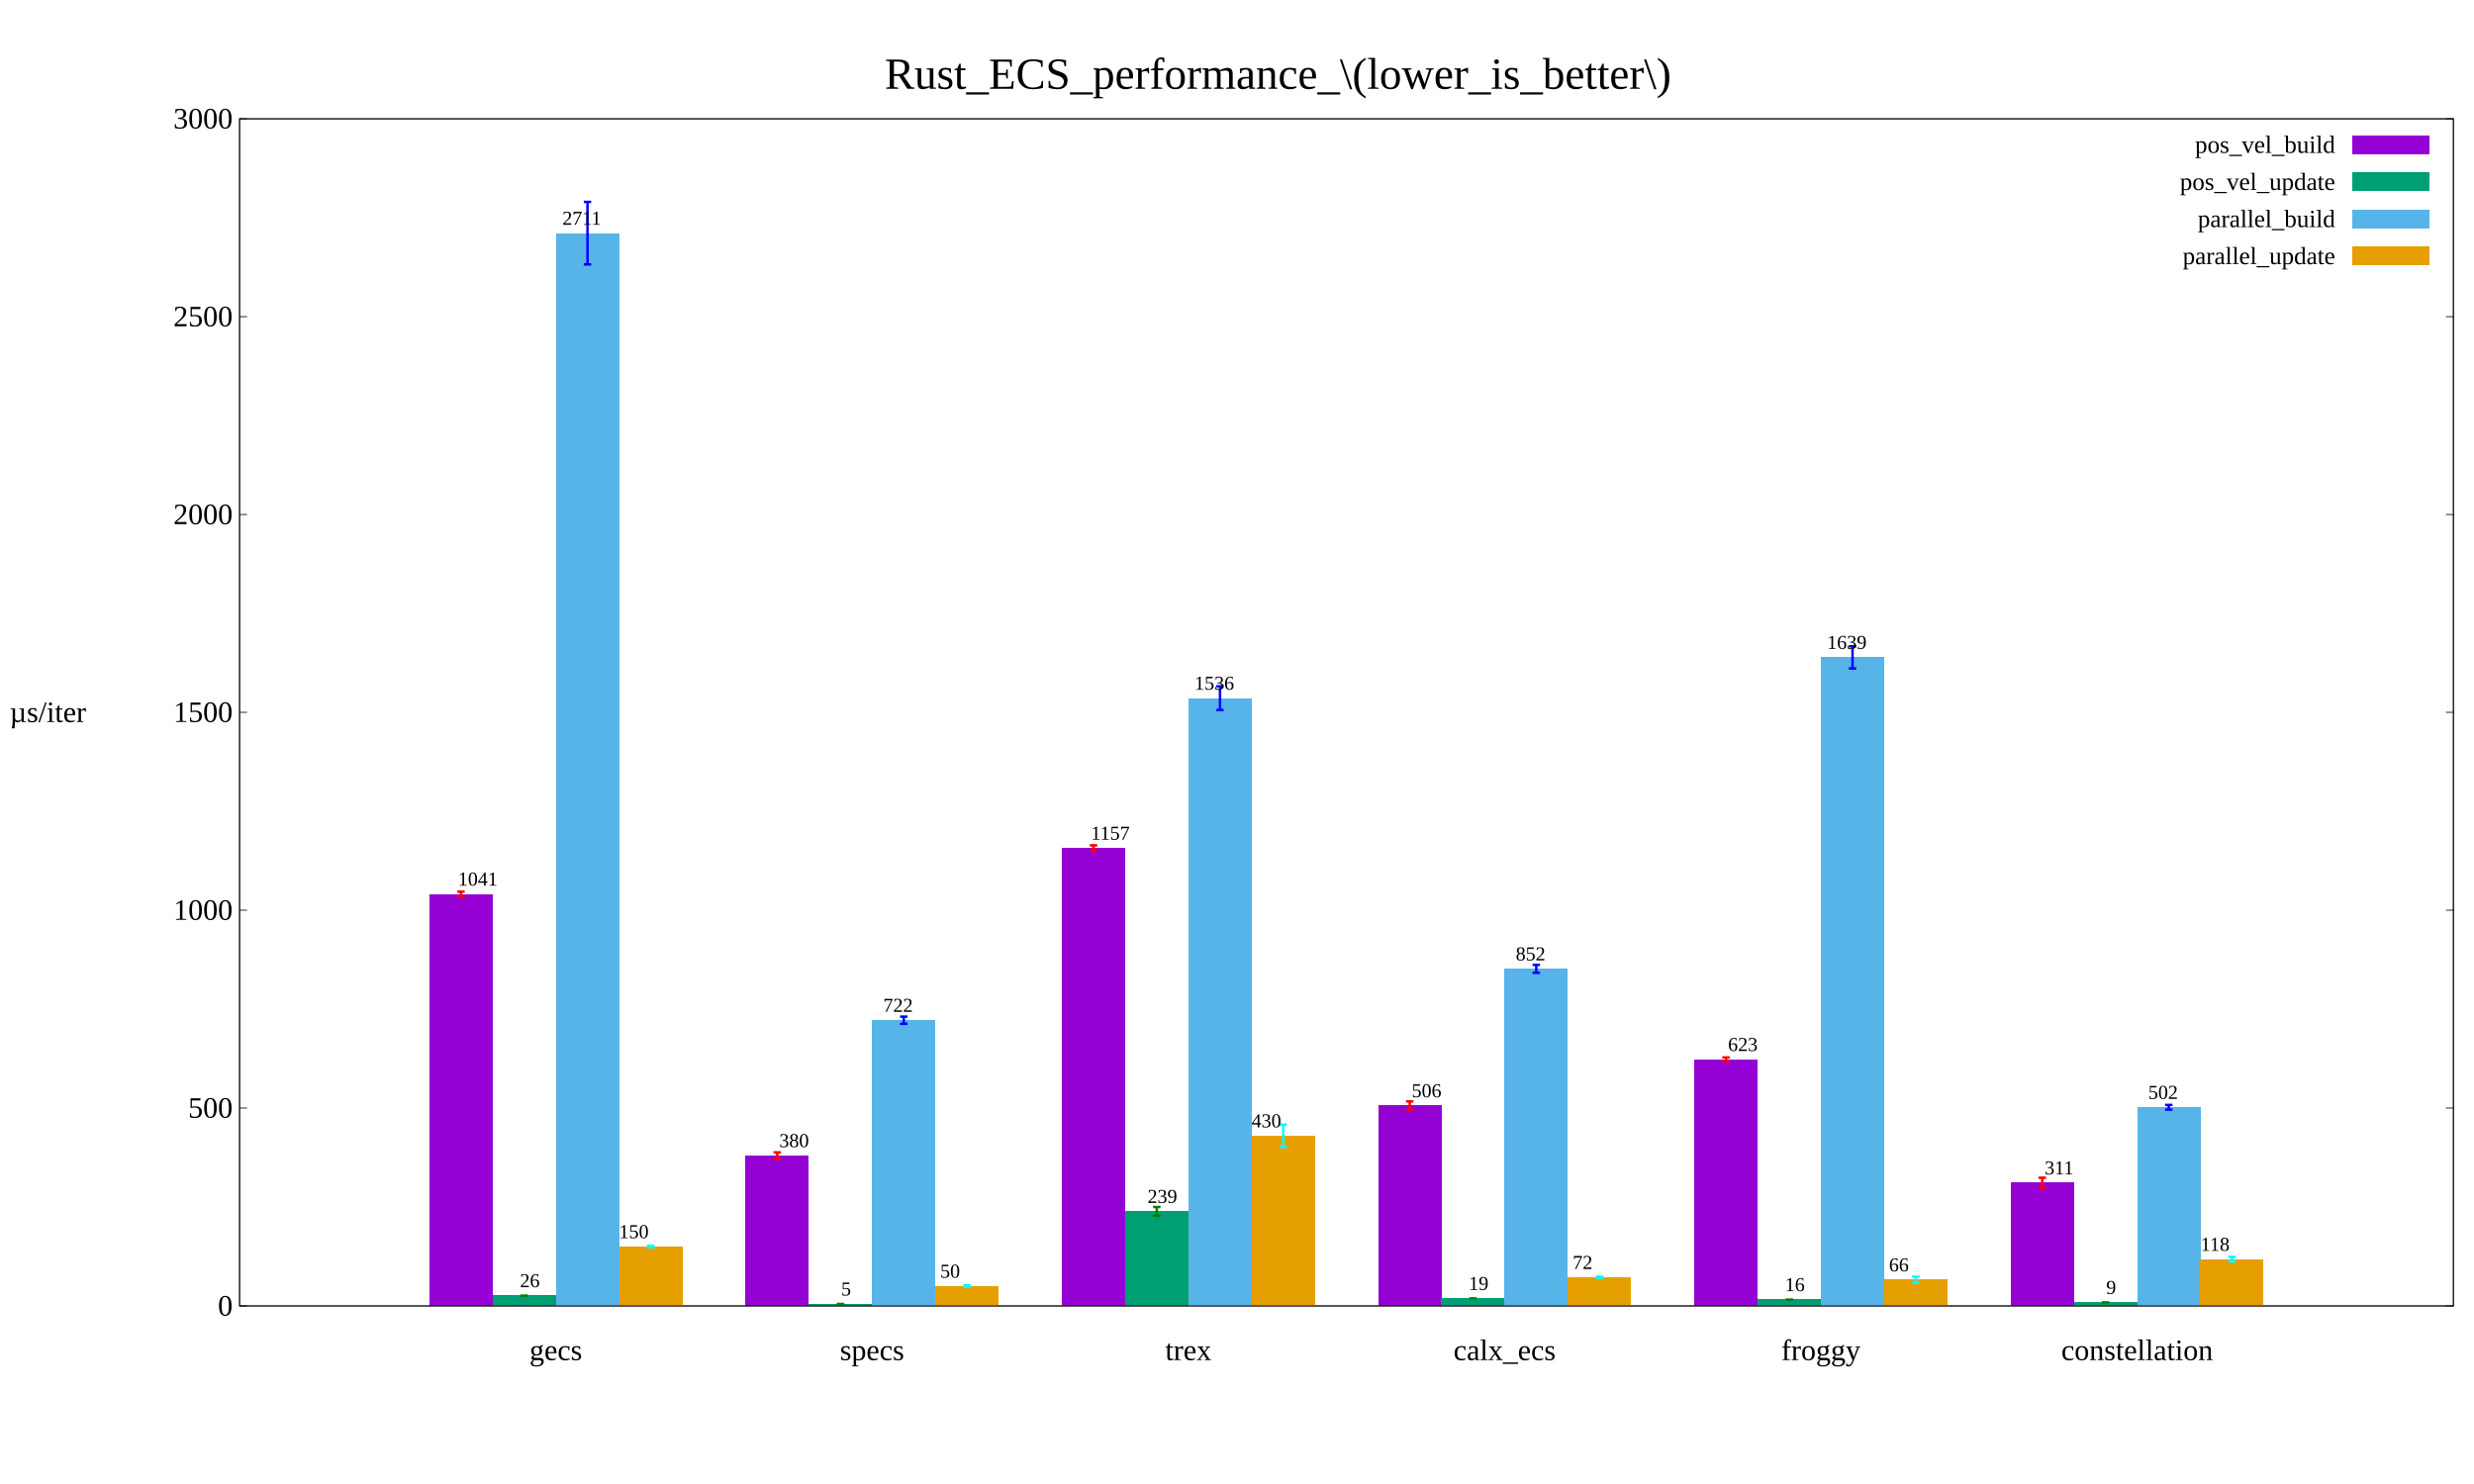
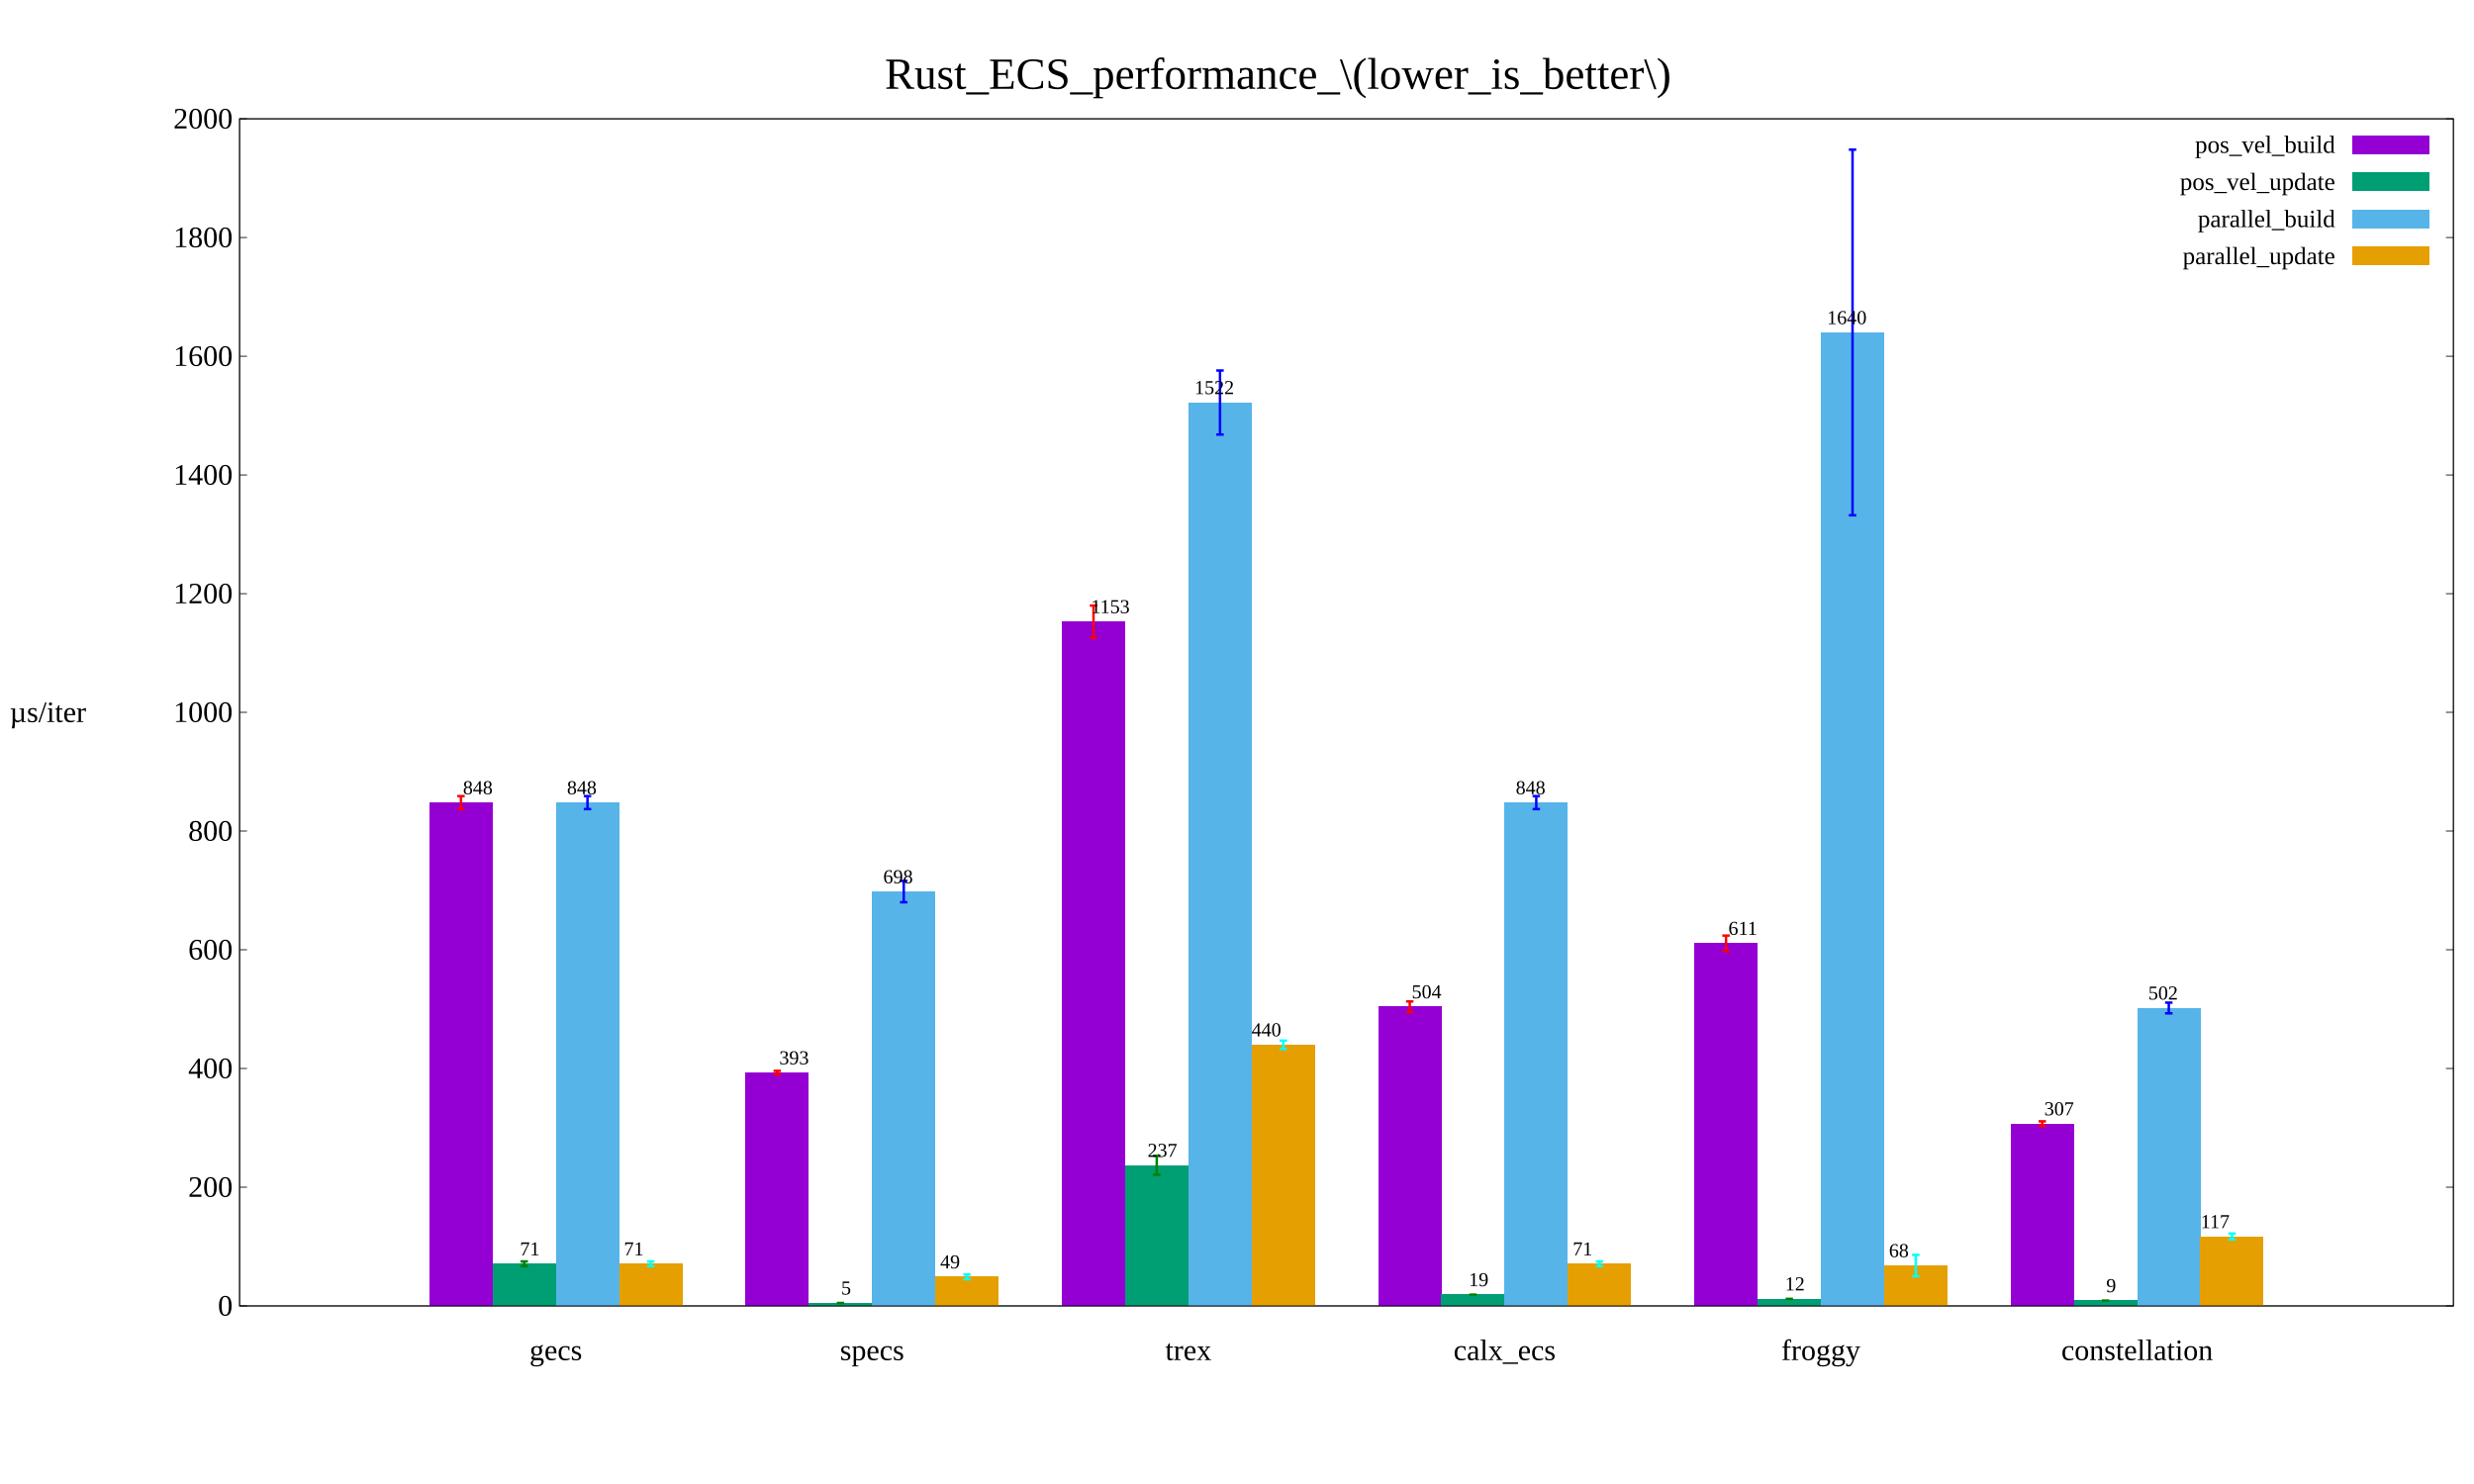
<svg xmlns="http://www.w3.org/2000/svg" xmlns:xlink="http://www.w3.org/1999/xlink" width="3000" height="1800" viewBox="0 0 3000 1800">
  <g id="gnuplot_canvas">
    <rect x="0" y="0" width="3000" height="1800" fill="none" />
    <defs>
      <circle id="gpDot" r="0.5" stroke-width="0.5" />
      <path id="gpPt0" stroke-width="0.222" stroke="currentColor" d="M-1,0 h2 M0,-1 v2" />
      <path id="gpPt1" stroke-width="0.222" stroke="currentColor" d="M-1,-1 L1,1 M1,-1 L-1,1" />
      <path id="gpPt2" stroke-width="0.222" stroke="currentColor" d="M-1,0 L1,0 M0,-1 L0,1 M-1,-1 L1,1 M-1,1 L1,-1" />
      <rect id="gpPt3" stroke-width="0.222" stroke="currentColor" x="-1" y="-1" width="2" height="2" />
      <rect id="gpPt4" stroke-width="0.222" stroke="currentColor" fill="currentColor" x="-1" y="-1" width="2" height="2" />
      <circle id="gpPt5" stroke-width="0.222" stroke="currentColor" cx="0" cy="0" r="1" />
      <use xlink:href="#gpPt5" id="gpPt6" fill="currentColor" stroke="none" />
      <path id="gpPt7" stroke-width="0.222" stroke="currentColor" d="M0,-1.33 L-1.33,0.67 L1.33,0.67 z" />
      <use xlink:href="#gpPt7" id="gpPt8" fill="currentColor" stroke="none" />
      <use xlink:href="#gpPt7" id="gpPt9" stroke="currentColor" transform="rotate(180)" />
      <use xlink:href="#gpPt9" id="gpPt10" fill="currentColor" stroke="none" />
      <use xlink:href="#gpPt3" id="gpPt11" stroke="currentColor" transform="rotate(45)" />
      <use xlink:href="#gpPt11" id="gpPt12" fill="currentColor" stroke="none" />
      <path id="gpPt13" stroke-width="0.222" stroke="currentColor" d="M0,1.330 L1.265,0.411 L0.782,-1.067 L-0.782,-1.076 L-1.265,0.411 z" />
      <use xlink:href="#gpPt13" id="gpPt14" fill="currentColor" stroke="none" />
      <filter id="textbox" filterUnits="objectBoundingBox" x="0" y="0" height="1" width="1">
        <feFlood flood-color="white" flood-opacity="1" result="bgnd" />
        <feComposite in="SourceGraphic" in2="bgnd" operator="atop" />
      </filter>
      <filter id="greybox" filterUnits="objectBoundingBox" x="0" y="0" height="1" width="1">
        <feFlood flood-color="lightgrey" flood-opacity="1" result="grey" />
        <feComposite in="SourceGraphic" in2="grey" operator="atop" />
      </filter>
    </defs>
    <g fill="none" color="white" stroke="currentColor" stroke-width="1.00" stroke-linecap="butt" stroke-linejoin="miter">
</g>
    <g fill="none" color="black" stroke="currentColor" stroke-width="1.00" stroke-linecap="butt" stroke-linejoin="miter">
      <path stroke="black" d="M290.5,1584.0 L299.5,1584.0 M2975.0,1584.0 L2966.0,1584.0  " />
      <g transform="translate(282.2,1595.7)" stroke="none" fill="black" font-family="./graph/fonts/OpenSans-Light.ttf" font-size="36.00" text-anchor="end">
        <text> 0</text>
      </g>
    </g>
    <g fill="none" color="black" stroke="currentColor" stroke-width="1.00" stroke-linecap="butt" stroke-linejoin="miter">
-       <path stroke="black" d="M290.5,1344.0 L299.5,1344.0 M2975.0,1344.0 L2966.0,1344.0  " />
-       <g transform="translate(282.2,1355.7)" stroke="none" fill="black" font-family="./graph/fonts/OpenSans-Light.ttf" font-size="36.00" text-anchor="end">
-         <text> 500</text>
-       </g>
-     </g>
-     <g fill="none" color="black" stroke="currentColor" stroke-width="1.00" stroke-linecap="butt" stroke-linejoin="miter">
-       <path stroke="black" d="M290.5,1104.0 L299.5,1104.0 M2975.0,1104.0 L2966.0,1104.0  " />
-       <g transform="translate(282.2,1115.7)" stroke="none" fill="black" font-family="./graph/fonts/OpenSans-Light.ttf" font-size="36.00" text-anchor="end">
-         <text> 1000</text>
+       <path stroke="black" d="M290.5,1440.0 L299.5,1440.0 M2975.0,1440.0 L2966.0,1440.0  " />
+       <g transform="translate(282.2,1451.7)" stroke="none" fill="black" font-family="./graph/fonts/OpenSans-Light.ttf" font-size="36.00" text-anchor="end">
+         <text> 200</text>
+       </g>
+     </g>
+     <g fill="none" color="black" stroke="currentColor" stroke-width="1.00" stroke-linecap="butt" stroke-linejoin="miter">
+       <path stroke="black" d="M290.5,1296.0 L299.5,1296.0 M2975.0,1296.0 L2966.0,1296.0  " />
+       <g transform="translate(282.2,1307.7)" stroke="none" fill="black" font-family="./graph/fonts/OpenSans-Light.ttf" font-size="36.00" text-anchor="end">
+         <text> 400</text>
+       </g>
+     </g>
+     <g fill="none" color="black" stroke="currentColor" stroke-width="1.00" stroke-linecap="butt" stroke-linejoin="miter">
+       <path stroke="black" d="M290.5,1152.0 L299.5,1152.0 M2975.0,1152.0 L2966.0,1152.0  " />
+       <g transform="translate(282.2,1163.7)" stroke="none" fill="black" font-family="./graph/fonts/OpenSans-Light.ttf" font-size="36.00" text-anchor="end">
+         <text> 600</text>
+       </g>
+     </g>
+     <g fill="none" color="black" stroke="currentColor" stroke-width="1.00" stroke-linecap="butt" stroke-linejoin="miter">
+       <path stroke="black" d="M290.5,1008.0 L299.5,1008.0 M2975.0,1008.0 L2966.0,1008.0  " />
+       <g transform="translate(282.2,1019.7)" stroke="none" fill="black" font-family="./graph/fonts/OpenSans-Light.ttf" font-size="36.00" text-anchor="end">
+         <text> 800</text>
      </g>
    </g>
    <g fill="none" color="black" stroke="currentColor" stroke-width="1.00" stroke-linecap="butt" stroke-linejoin="miter">
      <path stroke="black" d="M290.5,864.0 L299.5,864.0 M2975.0,864.0 L2966.0,864.0  " />
      <g transform="translate(282.2,875.7)" stroke="none" fill="black" font-family="./graph/fonts/OpenSans-Light.ttf" font-size="36.00" text-anchor="end">
-         <text> 1500</text>
-       </g>
-     </g>
-     <g fill="none" color="black" stroke="currentColor" stroke-width="1.00" stroke-linecap="butt" stroke-linejoin="miter">
-       <path stroke="black" d="M290.5,624.1 L299.5,624.1 M2975.0,624.1 L2966.0,624.1  " />
-       <g transform="translate(282.2,635.8)" stroke="none" fill="black" font-family="./graph/fonts/OpenSans-Light.ttf" font-size="36.00" text-anchor="end">
-         <text> 2000</text>
-       </g>
-     </g>
-     <g fill="none" color="black" stroke="currentColor" stroke-width="1.00" stroke-linecap="butt" stroke-linejoin="miter">
-       <path stroke="black" d="M290.5,384.1 L299.5,384.1 M2975.0,384.1 L2966.0,384.1  " />
-       <g transform="translate(282.2,395.8)" stroke="none" fill="black" font-family="./graph/fonts/OpenSans-Light.ttf" font-size="36.00" text-anchor="end">
-         <text> 2500</text>
+         <text> 1000</text>
+       </g>
+     </g>
+     <g fill="none" color="black" stroke="currentColor" stroke-width="1.00" stroke-linecap="butt" stroke-linejoin="miter">
+       <path stroke="black" d="M290.5,720.1 L299.5,720.1 M2975.0,720.1 L2966.0,720.1  " />
+       <g transform="translate(282.2,731.8)" stroke="none" fill="black" font-family="./graph/fonts/OpenSans-Light.ttf" font-size="36.00" text-anchor="end">
+         <text> 1200</text>
+       </g>
+     </g>
+     <g fill="none" color="black" stroke="currentColor" stroke-width="1.00" stroke-linecap="butt" stroke-linejoin="miter">
+       <path stroke="black" d="M290.5,576.1 L299.5,576.1 M2975.0,576.1 L2966.0,576.1  " />
+       <g transform="translate(282.2,587.8)" stroke="none" fill="black" font-family="./graph/fonts/OpenSans-Light.ttf" font-size="36.00" text-anchor="end">
+         <text> 1400</text>
+       </g>
+     </g>
+     <g fill="none" color="black" stroke="currentColor" stroke-width="1.00" stroke-linecap="butt" stroke-linejoin="miter">
+       <path stroke="black" d="M290.5,432.1 L299.5,432.1 M2975.0,432.1 L2966.0,432.1  " />
+       <g transform="translate(282.2,443.8)" stroke="none" fill="black" font-family="./graph/fonts/OpenSans-Light.ttf" font-size="36.00" text-anchor="end">
+         <text> 1600</text>
+       </g>
+     </g>
+     <g fill="none" color="black" stroke="currentColor" stroke-width="1.00" stroke-linecap="butt" stroke-linejoin="miter">
+       <path stroke="black" d="M290.5,288.1 L299.5,288.1 M2975.0,288.1 L2966.0,288.1  " />
+       <g transform="translate(282.2,299.8)" stroke="none" fill="black" font-family="./graph/fonts/OpenSans-Light.ttf" font-size="36.00" text-anchor="end">
+         <text> 1800</text>
      </g>
    </g>
    <g fill="none" color="black" stroke="currentColor" stroke-width="1.00" stroke-linecap="butt" stroke-linejoin="miter">
      <path stroke="black" d="M290.5,144.1 L299.5,144.1 M2975.0,144.1 L2966.0,144.1  " />
      <g transform="translate(282.2,155.8)" stroke="none" fill="black" font-family="./graph/fonts/OpenSans-Light.ttf" font-size="36.00" text-anchor="end">
-         <text> 3000</text>
+         <text> 2000</text>
      </g>
    </g>
    <g fill="none" color="black" stroke="currentColor" stroke-width="1.00" stroke-linecap="butt" stroke-linejoin="miter">
      <path stroke="black" d="M674.0,1584.0 M674.0,144.1  " />
      <g transform="translate(674.0,1649.7)" stroke="none" fill="black" font-family="./graph/fonts/OpenSans-Light.ttf" font-size="36.00" text-anchor="middle">
        <text>gecs</text>
      </g>
    </g>
    <g fill="none" color="black" stroke="currentColor" stroke-width="1.00" stroke-linecap="butt" stroke-linejoin="miter">
      <path stroke="black" d="M1057.5,1584.0 M1057.5,144.1  " />
      <g transform="translate(1057.5,1649.7)" stroke="none" fill="black" font-family="./graph/fonts/OpenSans-Light.ttf" font-size="36.00" text-anchor="middle">
        <text>specs</text>
      </g>
    </g>
    <g fill="none" color="black" stroke="currentColor" stroke-width="1.00" stroke-linecap="butt" stroke-linejoin="miter">
      <path stroke="black" d="M1441.0,1584.0 M1441.0,144.1  " />
      <g transform="translate(1441.0,1649.7)" stroke="none" fill="black" font-family="./graph/fonts/OpenSans-Light.ttf" font-size="36.00" text-anchor="middle">
        <text>trex</text>
      </g>
    </g>
    <g fill="none" color="black" stroke="currentColor" stroke-width="1.00" stroke-linecap="butt" stroke-linejoin="miter">
      <path stroke="black" d="M1824.5,1584.0 M1824.5,144.1  " />
      <g transform="translate(1824.5,1649.7)" stroke="none" fill="black" font-family="./graph/fonts/OpenSans-Light.ttf" font-size="36.00" text-anchor="middle">
        <text>calx_ecs</text>
      </g>
    </g>
    <g fill="none" color="black" stroke="currentColor" stroke-width="1.00" stroke-linecap="butt" stroke-linejoin="miter">
      <path stroke="black" d="M2208.0,1584.0 M2208.0,144.1  " />
      <g transform="translate(2208.0,1649.7)" stroke="none" fill="black" font-family="./graph/fonts/OpenSans-Light.ttf" font-size="36.00" text-anchor="middle">
        <text>froggy</text>
      </g>
    </g>
    <g fill="none" color="black" stroke="currentColor" stroke-width="1.00" stroke-linecap="butt" stroke-linejoin="miter">
      <path stroke="black" d="M2591.5,1584.0 M2591.5,144.1  " />
      <g transform="translate(2591.5,1649.7)" stroke="none" fill="black" font-family="./graph/fonts/OpenSans-Light.ttf" font-size="36.00" text-anchor="middle">
        <text>constellation</text>
      </g>
    </g>
    <g fill="none" color="black" stroke="currentColor" stroke-width="1.00" stroke-linecap="butt" stroke-linejoin="miter">
</g>
    <g fill="none" color="black" stroke="currentColor" stroke-width="1.00" stroke-linecap="butt" stroke-linejoin="miter">
      <path stroke="black" d="M290.5,144.1 L290.5,1584.0 L2975.0,1584.0 L2975.0,144.1 L290.5,144.1 Z  " />
    </g>
    <g fill="none" color="black" stroke="currentColor" stroke-width="1.00" stroke-linecap="butt" stroke-linejoin="miter">
      <g transform="translate(58.1,875.8)" stroke="none" fill="black" font-family="./graph/fonts/OpenSans-Light.ttf" font-size="36.00" text-anchor="middle">
        <text>µs/iter</text>
      </g>
    </g>
    <g fill="none" color="black" stroke="currentColor" stroke-width="1.00" stroke-linecap="butt" stroke-linejoin="miter">
      <g transform="translate(1549.7,107.7)" stroke="none" fill="black" font-family="./graph/fonts/OpenSans-Light.ttf" font-size="54.00" text-anchor="middle">
        <text>Rust_ECS_performance_\(lower_is_better\)</text>
      </g>
    </g>
    <g id="gnuplot_plot_1">
      <g fill="none" color="black" stroke="currentColor" stroke-width="1.00" stroke-linecap="butt" stroke-linejoin="miter">
        <g transform="translate(2831.7,185.4)" stroke="none" fill="black" font-family="./graph/fonts/OpenSans-Light.ttf" font-size="30.00" text-anchor="end">
          <text>pos_vel_build</text>
        </g>
      </g>
      <g fill="none" color="black" stroke="currentColor" stroke-width="1.00" stroke-linecap="butt" stroke-linejoin="miter">
        <g stroke="none" shape-rendering="crispEdges">
          <polygon fill="rgb(148,   0, 211)" points="2852.7,186.8 2945.7,186.8 2945.7,164.3 2852.7,164.3 " />
-           <polygon fill="rgb(148,   0, 211)" points="520.6,1584.0 597.4,1584.0 597.4,1084.3 520.6,1084.3 " />
-           <polygon fill="rgb(148,   0, 211)" points="904.1,1584.0 980.9,1584.0 980.9,1401.5 904.1,1401.5 " />
-           <polygon fill="rgb(148,   0, 211)" points="1287.6,1584.0 1364.4,1584.0 1364.4,1028.6 1287.6,1028.6 " />
-           <polygon fill="rgb(148,   0, 211)" points="1671.1,1584.0 1747.9,1584.0 1747.9,1341.0 1671.1,1341.0 " />
-           <polygon fill="rgb(148,   0, 211)" points="2054.6,1584.0 2131.4,1584.0 2131.4,1284.9 2054.6,1284.9 " />
-           <polygon fill="rgb(148,   0, 211)" points="2438.1,1584.0 2514.9,1584.0 2514.9,1434.6 2438.1,1434.6 " />
+           <polygon fill="rgb(148,   0, 211)" points="520.6,1584.0 597.4,1584.0 597.4,973.4 520.6,973.4 " />
+           <polygon fill="rgb(148,   0, 211)" points="904.1,1584.0 980.9,1584.0 980.9,1301.0 904.1,1301.0 " />
+           <polygon fill="rgb(148,   0, 211)" points="1287.6,1584.0 1364.4,1584.0 1364.4,753.8 1287.6,753.8 " />
+           <polygon fill="rgb(148,   0, 211)" points="1671.1,1584.0 1747.9,1584.0 1747.9,1221.0 1671.1,1221.0 " />
+           <polygon fill="rgb(148,   0, 211)" points="2054.6,1584.0 2131.4,1584.0 2131.4,1144.0 2054.6,1144.0 " />
+           <polygon fill="rgb(148,   0, 211)" points="2438.1,1584.0 2514.9,1584.0 2514.9,1362.9 2438.1,1362.9 " />
        </g>
      </g>
      <g fill="none" color="black" stroke="rgb(148,   0, 211)" stroke-width="3.00" stroke-linecap="butt" stroke-linejoin="miter">
</g>
      <g fill="none" color="red" stroke="currentColor" stroke-width="3.00" stroke-linecap="butt" stroke-linejoin="miter">
-         <path d="M559.0,1087.2 L559.0,1081.5 M554.5,1087.2 L563.5,1087.2 M554.5,1081.5 L563.5,1081.5 M942.5,1405.5 L942.5,1397.8   M938.0,1405.5 L947.0,1405.5 M938.0,1397.8 L947.0,1397.8 M1326.0,1032.0 L1326.0,1025.3 M1321.5,1032.0 L1330.5,1032.0   M1321.5,1025.3 L1330.5,1025.3 M1709.5,1346.4 L1709.5,1335.9 M1705.0,1346.4 L1714.0,1346.4 M1705.0,1335.9 L1714.0,1335.9   M2093.0,1287.4 L2093.0,1282.6 M2088.5,1287.4 L2097.5,1287.4 M2088.5,1282.6 L2097.5,1282.6 M2476.5,1441.0 L2476.5,1428.5   M2472.0,1441.0 L2481.0,1441.0 M2472.0,1428.5 L2481.0,1428.5  " />
+         <path d="M559.0,981.4 L559.0,965.6 M554.5,981.4 L563.5,981.4 M554.5,965.6 L563.5,965.6 M942.5,1303.2 L942.5,1298.9   M938.0,1303.2 L947.0,1303.2 M938.0,1298.9 L947.0,1298.9 M1326.0,773.3 L1326.0,734.5 M1321.5,773.3 L1330.5,773.3   M1321.5,734.5 L1330.5,734.5 M1709.5,1227.6 L1709.5,1214.7 M1705.0,1227.6 L1714.0,1227.6 M1705.0,1214.7 L1714.0,1214.7   M2093.0,1153.5 L2093.0,1134.8 M2088.5,1153.5 L2097.5,1153.5 M2088.5,1134.8 L2097.5,1134.8 M2476.5,1365.9 L2476.5,1360.1   M2472.0,1365.9 L2481.0,1365.9 M2472.0,1360.1 L2481.0,1360.1  " />
      </g>
      <g fill="none" color="red" stroke="currentColor" stroke-width="1.00" stroke-linecap="butt" stroke-linejoin="miter">
</g>
      <g fill="none" color="black" stroke="currentColor" stroke-width="1.00" stroke-linecap="butt" stroke-linejoin="miter">
</g>
    </g>
    <g id="gnuplot_plot_2">
      <g fill="none" color="black" stroke="currentColor" stroke-width="1.00" stroke-linecap="butt" stroke-linejoin="miter">
        <g transform="translate(2831.7,230.4)" stroke="none" fill="black" font-family="./graph/fonts/OpenSans-Light.ttf" font-size="30.00" text-anchor="end">
          <text>pos_vel_update</text>
        </g>
      </g>
      <g fill="none" color="black" stroke="currentColor" stroke-width="1.00" stroke-linecap="butt" stroke-linejoin="miter">
        <g stroke="none" shape-rendering="crispEdges">
          <polygon fill="rgb(  0, 158, 115)" points="2852.7,231.8 2945.7,231.8 2945.7,209.3 2852.7,209.3 " />
-           <polygon fill="rgb(  0, 158, 115)" points="597.3,1584.0 674.1,1584.0 674.1,1571.4 597.3,1571.4 " />
-           <polygon fill="rgb(  0, 158, 115)" points="980.8,1584.0 1057.6,1584.0 1057.6,1581.5 980.8,1581.5 " />
-           <polygon fill="rgb(  0, 158, 115)" points="1364.3,1584.0 1441.1,1584.0 1441.1,1469.2 1364.3,1469.2 " />
-           <polygon fill="rgb(  0, 158, 115)" points="1747.8,1584.0 1824.6,1584.0 1824.6,1574.8 1747.8,1574.8 " />
-           <polygon fill="rgb(  0, 158, 115)" points="2131.3,1584.0 2208.1,1584.0 2208.1,1576.2 2131.3,1576.2 " />
-           <polygon fill="rgb(  0, 158, 115)" points="2514.8,1584.0 2591.6,1584.0 2591.6,1579.6 2514.8,1579.6 " />
+           <polygon fill="rgb(  0, 158, 115)" points="597.3,1584.0 674.1,1584.0 674.1,1532.8 597.3,1532.8 " />
+           <polygon fill="rgb(  0, 158, 115)" points="980.8,1584.0 1057.6,1584.0 1057.6,1580.3 980.8,1580.3 " />
+           <polygon fill="rgb(  0, 158, 115)" points="1364.3,1584.0 1441.1,1584.0 1441.1,1413.3 1364.3,1413.3 " />
+           <polygon fill="rgb(  0, 158, 115)" points="1747.8,1584.0 1824.6,1584.0 1824.6,1570.2 1747.8,1570.2 " />
+           <polygon fill="rgb(  0, 158, 115)" points="2131.3,1584.0 2208.1,1584.0 2208.1,1575.3 2131.3,1575.3 " />
+           <polygon fill="rgb(  0, 158, 115)" points="2514.8,1584.0 2591.6,1584.0 2591.6,1577.4 2514.8,1577.4 " />
        </g>
      </g>
      <g fill="none" color="black" stroke="rgb(  0, 158, 115)" stroke-width="3.00" stroke-linecap="butt" stroke-linejoin="miter">
</g>
      <g fill="none" color="green" stroke="currentColor" stroke-width="3.00" stroke-linecap="butt" stroke-linejoin="miter">
-         <path d="M635.7,1571.5 M631.2,1571.5 L640.2,1571.5 M631.2,1571.5 L640.2,1571.5 M1019.2,1581.6 M1014.7,1581.6 L1023.7,1581.6   M1014.7,1581.6 L1023.7,1581.6 M1402.7,1474.6 L1402.7,1464.0 M1398.2,1474.6 L1407.2,1474.6 M1398.2,1464.0 L1407.2,1464.0   M1786.2,1574.9 M1781.7,1574.9 L1790.7,1574.9 M1781.7,1574.9 L1790.7,1574.9 M2169.7,1576.3 M2165.2,1576.3 L2174.2,1576.3   M2165.2,1576.3 L2174.2,1576.3 M2553.2,1579.7 M2548.7,1579.7 L2557.7,1579.7 M2548.7,1579.7 L2557.7,1579.7  " />
+         <path d="M635.7,1535.8 L635.7,1530.0 M631.2,1535.8 L640.2,1535.8 M631.2,1530.0 L640.2,1530.0 M1019.2,1580.4 M1014.7,1580.4   L1023.7,1580.4 M1014.7,1580.4 L1023.7,1580.4 M1402.7,1424.9 L1402.7,1401.9 M1398.2,1424.9 L1407.2,1424.9 M1398.2,1401.9   L1407.2,1401.9 M1786.2,1570.3 M1781.7,1570.3 L1790.7,1570.3 M1781.7,1570.3 L1790.7,1570.3 M2169.7,1575.4 M2165.2,1575.4   L2174.2,1575.4 M2165.2,1575.4 L2174.2,1575.4 M2553.2,1577.5 M2548.7,1577.5 L2557.7,1577.5 M2548.7,1577.5 L2557.7,1577.5    " />
      </g>
      <g fill="none" color="green" stroke="currentColor" stroke-width="1.00" stroke-linecap="butt" stroke-linejoin="miter">
</g>
      <g fill="none" color="black" stroke="currentColor" stroke-width="1.00" stroke-linecap="butt" stroke-linejoin="miter">
</g>
    </g>
    <g id="gnuplot_plot_3">
      <g fill="none" color="black" stroke="currentColor" stroke-width="1.00" stroke-linecap="butt" stroke-linejoin="miter">
        <g transform="translate(2831.7,275.4)" stroke="none" fill="black" font-family="./graph/fonts/OpenSans-Light.ttf" font-size="30.00" text-anchor="end">
          <text>parallel_build</text>
        </g>
      </g>
      <g fill="none" color="black" stroke="currentColor" stroke-width="1.00" stroke-linecap="butt" stroke-linejoin="miter">
        <g stroke="none" shape-rendering="crispEdges">
          <polygon fill="rgb( 86, 180, 233)" points="2852.7,276.8 2945.7,276.8 2945.7,254.3 2852.7,254.3 " />
-           <polygon fill="rgb( 86, 180, 233)" points="674.0,1584.0 750.8,1584.0 750.8,282.7 674.0,282.7 " />
-           <polygon fill="rgb( 86, 180, 233)" points="1057.5,1584.0 1134.3,1584.0 1134.3,1237.4 1057.5,1237.4 " />
-           <polygon fill="rgb( 86, 180, 233)" points="1441.0,1584.0 1517.8,1584.0 1517.8,846.7 1441.0,846.7 " />
-           <polygon fill="rgb( 86, 180, 233)" points="1824.5,1584.0 1901.3,1584.0 1901.3,1175.0 1824.5,1175.0 " />
-           <polygon fill="rgb( 86, 180, 233)" points="2208.0,1584.0 2284.8,1584.0 2284.8,797.2 2208.0,797.2 " />
-           <polygon fill="rgb( 86, 180, 233)" points="2591.5,1584.0 2668.3,1584.0 2668.3,1343.0 2591.5,1343.0 " />
+           <polygon fill="rgb( 86, 180, 233)" points="674.0,1584.0 750.8,1584.0 750.8,973.4 674.0,973.4 " />
+           <polygon fill="rgb( 86, 180, 233)" points="1057.5,1584.0 1134.3,1584.0 1134.3,1081.4 1057.5,1081.4 " />
+           <polygon fill="rgb( 86, 180, 233)" points="1441.0,1584.0 1517.8,1584.0 1517.8,488.1 1441.0,488.1 " />
+           <polygon fill="rgb( 86, 180, 233)" points="1824.5,1584.0 1901.3,1584.0 1901.3,973.4 1824.5,973.4 " />
+           <polygon fill="rgb( 86, 180, 233)" points="2208.0,1584.0 2284.8,1584.0 2284.8,403.2 2208.0,403.2 " />
+           <polygon fill="rgb( 86, 180, 233)" points="2591.5,1584.0 2668.3,1584.0 2668.3,1222.5 2591.5,1222.5 " />
        </g>
      </g>
      <g fill="none" color="black" stroke="rgb( 86, 180, 233)" stroke-width="3.00" stroke-linecap="butt" stroke-linejoin="miter">
</g>
      <g fill="none" color="blue" stroke="currentColor" stroke-width="3.00" stroke-linecap="butt" stroke-linejoin="miter">
-         <path d="M712.4,320.7 L712.4,244.9 M707.9,320.7 L716.9,320.7 M707.9,244.9 L716.9,244.9 M1095.9,1241.8 L1095.9,1233.1   M1091.4,1241.8 L1100.4,1241.8 M1091.4,1233.1 L1100.4,1233.1 M1479.4,861.2 L1479.4,832.4 M1474.9,861.2 L1483.9,861.2   M1474.9,832.4 L1483.9,832.4 M1862.9,1179.9 L1862.9,1170.3 M1858.4,1179.9 L1867.4,1179.9 M1858.4,1170.3 L1867.4,1170.3   M2246.4,810.8 L2246.4,783.9 M2241.9,810.8 L2250.9,810.8 M2241.9,783.9 L2250.9,783.9 M2629.9,1345.9 L2629.9,1340.2   M2625.4,1345.9 L2634.4,1345.9 M2625.4,1340.2 L2634.4,1340.2  " />
+         <path d="M712.4,981.4 L712.4,965.6 M707.9,981.4 L716.9,981.4 M707.9,965.6 L716.9,965.6 M1095.9,1094.4 L1095.9,1068.5   M1091.4,1094.4 L1100.4,1094.4 M1091.4,1068.5 L1100.4,1068.5 M1479.4,527.1 L1479.4,449.4 M1474.9,527.1 L1483.9,527.1   M1474.9,449.4 L1483.9,449.4 M1862.9,981.4 L1862.9,965.6 M1858.4,981.4 L1867.4,981.4 M1858.4,965.6 L1867.4,965.6   M2246.4,625.0 L2246.4,181.5 M2241.9,625.0 L2250.9,625.0 M2241.9,181.5 L2250.9,181.5 M2629.9,1229.1 L2629.9,1216.1   M2625.4,1229.1 L2634.4,1229.1 M2625.4,1216.1 L2634.4,1216.1  " />
      </g>
      <g fill="none" color="blue" stroke="currentColor" stroke-width="1.00" stroke-linecap="butt" stroke-linejoin="miter">
</g>
      <g fill="none" color="black" stroke="currentColor" stroke-width="1.00" stroke-linecap="butt" stroke-linejoin="miter">
</g>
    </g>
    <g id="gnuplot_plot_4">
      <g fill="none" color="black" stroke="currentColor" stroke-width="1.00" stroke-linecap="butt" stroke-linejoin="miter">
        <g transform="translate(2831.7,320.4)" stroke="none" fill="black" font-family="./graph/fonts/OpenSans-Light.ttf" font-size="30.00" text-anchor="end">
          <text>parallel_update</text>
        </g>
      </g>
      <g fill="none" color="black" stroke="currentColor" stroke-width="1.00" stroke-linecap="butt" stroke-linejoin="miter">
        <g stroke="none" shape-rendering="crispEdges">
          <polygon fill="rgb(230, 159,   0)" points="2852.7,321.8 2945.7,321.8 2945.7,299.3 2852.7,299.3 " />
-           <polygon fill="rgb(230, 159,   0)" points="750.7,1584.0 827.5,1584.0 827.5,1511.9 750.7,1511.9 " />
-           <polygon fill="rgb(230, 159,   0)" points="1134.2,1584.0 1211.0,1584.0 1211.0,1559.9 1134.2,1559.9 " />
-           <polygon fill="rgb(230, 159,   0)" points="1517.7,1584.0 1594.5,1584.0 1594.5,1377.5 1517.7,1377.5 " />
-           <polygon fill="rgb(230, 159,   0)" points="1901.2,1584.0 1978.0,1584.0 1978.0,1549.3 1901.2,1549.3 " />
-           <polygon fill="rgb(230, 159,   0)" points="2284.7,1584.0 2361.5,1584.0 2361.5,1552.2 2284.7,1552.2 " />
-           <polygon fill="rgb(230, 159,   0)" points="2668.2,1584.0 2745.0,1584.0 2745.0,1527.3 2668.2,1527.3 " />
+           <polygon fill="rgb(230, 159,   0)" points="750.7,1584.0 827.5,1584.0 827.5,1532.8 750.7,1532.8 " />
+           <polygon fill="rgb(230, 159,   0)" points="1134.2,1584.0 1211.0,1584.0 1211.0,1548.6 1134.2,1548.6 " />
+           <polygon fill="rgb(230, 159,   0)" points="1517.7,1584.0 1594.5,1584.0 1594.5,1267.1 1517.7,1267.1 " />
+           <polygon fill="rgb(230, 159,   0)" points="1901.2,1584.0 1978.0,1584.0 1978.0,1532.8 1901.2,1532.8 " />
+           <polygon fill="rgb(230, 159,   0)" points="2284.7,1584.0 2361.5,1584.0 2361.5,1534.9 2284.7,1534.9 " />
+           <polygon fill="rgb(230, 159,   0)" points="2668.2,1584.0 2745.0,1584.0 2745.0,1499.7 2668.2,1499.7 " />
        </g>
      </g>
      <g fill="none" color="black" stroke="rgb(230, 159,   0)" stroke-width="3.00" stroke-linecap="butt" stroke-linejoin="miter">
</g>
      <g fill="none" color="cyan" stroke="currentColor" stroke-width="3.00" stroke-linecap="butt" stroke-linejoin="miter">
-         <path d="M789.1,1513.0 L789.1,1511.0 M784.6,1513.0 L793.6,1513.0 M784.6,1511.0 L793.6,1511.0 M1172.6,1561.0 L1172.6,1559.0   M1168.1,1561.0 L1177.1,1561.0 M1168.1,1559.0 L1177.1,1559.0 M1556.1,1391.1 L1556.1,1364.2 M1551.6,1391.1 L1560.6,1391.1   M1551.6,1364.2 L1560.6,1364.2 M1939.6,1550.4 L1939.6,1548.5 M1935.1,1550.4 L1944.1,1550.4 M1935.1,1548.5 L1944.1,1548.5   M2323.1,1556.2 L2323.1,1548.5 M2318.6,1556.2 L2327.6,1556.2 M2318.6,1548.5 L2327.6,1548.5 M2706.6,1530.2 L2706.6,1524.5   M2702.1,1530.2 L2711.1,1530.2 M2702.1,1524.5 L2711.1,1524.5  " />
+         <path d="M789.1,1535.8 L789.1,1530.0 M784.6,1535.8 L793.6,1535.8 M784.6,1530.0 L793.6,1530.0 M1172.6,1551.6 L1172.6,1545.8   M1168.1,1551.6 L1177.1,1551.6 M1168.1,1545.8 L1177.1,1545.8 M1556.1,1272.3 L1556.1,1262.2 M1551.6,1272.3 L1560.6,1272.3   M1551.6,1262.2 L1560.6,1262.2 M1939.6,1535.8 L1939.6,1530.0 M1935.1,1535.8 L1944.1,1535.8 M1935.1,1530.0 L1944.1,1530.0   M2323.1,1548.0 L2323.1,1522.1 M2318.6,1548.0 L2327.6,1548.0 M2318.6,1522.1 L2327.6,1522.1 M2706.6,1503.4 L2706.6,1496.2   M2702.1,1503.4 L2711.1,1503.4 M2702.1,1496.2 L2711.1,1496.2  " />
      </g>
      <g fill="none" color="cyan" stroke="currentColor" stroke-width="1.00" stroke-linecap="butt" stroke-linejoin="miter">
</g>
      <g fill="none" color="black" stroke="currentColor" stroke-width="1.00" stroke-linecap="butt" stroke-linejoin="miter">
</g>
    </g>
    <g id="gnuplot_plot_5">
      <g fill="none" color="black" stroke="currentColor" stroke-width="1.00" stroke-linecap="butt" stroke-linejoin="miter">
        <g transform="translate(2831.7,365.4)" stroke="none" fill="black" font-family="./graph/fonts/OpenSans-Light.ttf" font-size="30.00" text-anchor="end">
          <text> </text>
        </g>
      </g>
      <g fill="none" color="black" stroke="currentColor" stroke-width="1.00" stroke-linecap="butt" stroke-linejoin="miter">
-         <g transform="translate(579.4,1074.2)" stroke="none" fill="black" font-family="./graph/fonts/OpenSans-Bold.ttf" font-size="24.00" text-anchor="middle">
-           <text>1041</text>
-         </g>
-         <g transform="translate(962.9,1391.4)" stroke="none" fill="black" font-family="./graph/fonts/OpenSans-Bold.ttf" font-size="24.00" text-anchor="middle">
-           <text>380</text>
-         </g>
-         <g transform="translate(1346.4,1018.5)" stroke="none" fill="black" font-family="./graph/fonts/OpenSans-Bold.ttf" font-size="24.00" text-anchor="middle">
-           <text>1157</text>
-         </g>
-         <g transform="translate(1729.9,1330.9)" stroke="none" fill="black" font-family="./graph/fonts/OpenSans-Bold.ttf" font-size="24.00" text-anchor="middle">
-           <text>506</text>
-         </g>
-         <g transform="translate(2113.4,1274.8)" stroke="none" fill="black" font-family="./graph/fonts/OpenSans-Bold.ttf" font-size="24.00" text-anchor="middle">
-           <text>623</text>
-         </g>
-         <g transform="translate(2496.9,1424.5)" stroke="none" fill="black" font-family="./graph/fonts/OpenSans-Bold.ttf" font-size="24.00" text-anchor="middle">
-           <text>311</text>
+         <g transform="translate(579.4,963.3)" stroke="none" fill="black" font-family="./graph/fonts/OpenSans-Bold.ttf" font-size="24.00" text-anchor="middle">
+           <text>848</text>
+         </g>
+         <g transform="translate(962.9,1290.9)" stroke="none" fill="black" font-family="./graph/fonts/OpenSans-Bold.ttf" font-size="24.00" text-anchor="middle">
+           <text>393</text>
+         </g>
+         <g transform="translate(1346.4,743.7)" stroke="none" fill="black" font-family="./graph/fonts/OpenSans-Bold.ttf" font-size="24.00" text-anchor="middle">
+           <text>1153</text>
+         </g>
+         <g transform="translate(1729.9,1210.9)" stroke="none" fill="black" font-family="./graph/fonts/OpenSans-Bold.ttf" font-size="24.00" text-anchor="middle">
+           <text>504</text>
+         </g>
+         <g transform="translate(2113.4,1133.9)" stroke="none" fill="black" font-family="./graph/fonts/OpenSans-Bold.ttf" font-size="24.00" text-anchor="middle">
+           <text>611</text>
+         </g>
+         <g transform="translate(2496.9,1352.8)" stroke="none" fill="black" font-family="./graph/fonts/OpenSans-Bold.ttf" font-size="24.00" text-anchor="middle">
+           <text>307</text>
        </g>
      </g>
    </g>
    <g id="gnuplot_plot_6">
      <g fill="none" color="black" stroke="currentColor" stroke-width="1.00" stroke-linecap="butt" stroke-linejoin="miter">
        <g transform="translate(2831.7,410.4)" stroke="none" fill="black" font-family="./graph/fonts/OpenSans-Light.ttf" font-size="30.00" text-anchor="end">
          <text> </text>
        </g>
      </g>
      <g fill="none" color="black" stroke="currentColor" stroke-width="1.00" stroke-linecap="butt" stroke-linejoin="miter">
-         <g transform="translate(642.5,1561.3)" stroke="none" fill="black" font-family="./graph/fonts/OpenSans-Bold.ttf" font-size="24.00" text-anchor="middle">
-           <text>26</text>
-         </g>
-         <g transform="translate(1026.0,1571.4)" stroke="none" fill="black" font-family="./graph/fonts/OpenSans-Bold.ttf" font-size="24.00" text-anchor="middle">
+         <g transform="translate(642.5,1522.7)" stroke="none" fill="black" font-family="./graph/fonts/OpenSans-Bold.ttf" font-size="24.00" text-anchor="middle">
+           <text>71</text>
+         </g>
+         <g transform="translate(1026.0,1570.2)" stroke="none" fill="black" font-family="./graph/fonts/OpenSans-Bold.ttf" font-size="24.00" text-anchor="middle">
          <text>5</text>
        </g>
-         <g transform="translate(1409.5,1459.1)" stroke="none" fill="black" font-family="./graph/fonts/OpenSans-Bold.ttf" font-size="24.00" text-anchor="middle">
-           <text>239</text>
-         </g>
-         <g transform="translate(1793.0,1564.7)" stroke="none" fill="black" font-family="./graph/fonts/OpenSans-Bold.ttf" font-size="24.00" text-anchor="middle">
+         <g transform="translate(1409.5,1403.2)" stroke="none" fill="black" font-family="./graph/fonts/OpenSans-Bold.ttf" font-size="24.00" text-anchor="middle">
+           <text>237</text>
+         </g>
+         <g transform="translate(1793.0,1560.1)" stroke="none" fill="black" font-family="./graph/fonts/OpenSans-Bold.ttf" font-size="24.00" text-anchor="middle">
          <text>19</text>
        </g>
-         <g transform="translate(2176.5,1566.1)" stroke="none" fill="black" font-family="./graph/fonts/OpenSans-Bold.ttf" font-size="24.00" text-anchor="middle">
-           <text>16</text>
-         </g>
-         <g transform="translate(2560.0,1569.5)" stroke="none" fill="black" font-family="./graph/fonts/OpenSans-Bold.ttf" font-size="24.00" text-anchor="middle">
+         <g transform="translate(2176.5,1565.2)" stroke="none" fill="black" font-family="./graph/fonts/OpenSans-Bold.ttf" font-size="24.00" text-anchor="middle">
+           <text>12</text>
+         </g>
+         <g transform="translate(2560.0,1567.3)" stroke="none" fill="black" font-family="./graph/fonts/OpenSans-Bold.ttf" font-size="24.00" text-anchor="middle">
          <text>9</text>
        </g>
      </g>
    </g>
    <g id="gnuplot_plot_7">
      <g fill="none" color="black" stroke="currentColor" stroke-width="1.00" stroke-linecap="butt" stroke-linejoin="miter">
        <g transform="translate(2831.7,455.4)" stroke="none" fill="black" font-family="./graph/fonts/OpenSans-Light.ttf" font-size="30.00" text-anchor="end">
          <text> </text>
        </g>
      </g>
      <g fill="none" color="black" stroke="currentColor" stroke-width="1.00" stroke-linecap="butt" stroke-linejoin="miter">
-         <g transform="translate(705.5,272.6)" stroke="none" fill="black" font-family="./graph/fonts/OpenSans-Bold.ttf" font-size="24.00" text-anchor="middle">
-           <text>2711</text>
-         </g>
-         <g transform="translate(1089.0,1227.3)" stroke="none" fill="black" font-family="./graph/fonts/OpenSans-Bold.ttf" font-size="24.00" text-anchor="middle">
-           <text>722</text>
-         </g>
-         <g transform="translate(1472.5,836.6)" stroke="none" fill="black" font-family="./graph/fonts/OpenSans-Bold.ttf" font-size="24.00" text-anchor="middle">
-           <text>1536</text>
-         </g>
-         <g transform="translate(1856.0,1164.9)" stroke="none" fill="black" font-family="./graph/fonts/OpenSans-Bold.ttf" font-size="24.00" text-anchor="middle">
-           <text>852</text>
-         </g>
-         <g transform="translate(2239.5,787.1)" stroke="none" fill="black" font-family="./graph/fonts/OpenSans-Bold.ttf" font-size="24.00" text-anchor="middle">
-           <text>1639</text>
-         </g>
-         <g transform="translate(2623.0,1332.9)" stroke="none" fill="black" font-family="./graph/fonts/OpenSans-Bold.ttf" font-size="24.00" text-anchor="middle">
+         <g transform="translate(705.5,963.3)" stroke="none" fill="black" font-family="./graph/fonts/OpenSans-Bold.ttf" font-size="24.00" text-anchor="middle">
+           <text>848</text>
+         </g>
+         <g transform="translate(1089.0,1071.3)" stroke="none" fill="black" font-family="./graph/fonts/OpenSans-Bold.ttf" font-size="24.00" text-anchor="middle">
+           <text>698</text>
+         </g>
+         <g transform="translate(1472.5,478.0)" stroke="none" fill="black" font-family="./graph/fonts/OpenSans-Bold.ttf" font-size="24.00" text-anchor="middle">
+           <text>1522</text>
+         </g>
+         <g transform="translate(1856.0,963.3)" stroke="none" fill="black" font-family="./graph/fonts/OpenSans-Bold.ttf" font-size="24.00" text-anchor="middle">
+           <text>848</text>
+         </g>
+         <g transform="translate(2239.5,393.1)" stroke="none" fill="black" font-family="./graph/fonts/OpenSans-Bold.ttf" font-size="24.00" text-anchor="middle">
+           <text>1640</text>
+         </g>
+         <g transform="translate(2623.0,1212.4)" stroke="none" fill="black" font-family="./graph/fonts/OpenSans-Bold.ttf" font-size="24.00" text-anchor="middle">
          <text>502</text>
        </g>
      </g>
    </g>
    <g id="gnuplot_plot_8">
      <g fill="none" color="black" stroke="currentColor" stroke-width="1.00" stroke-linecap="butt" stroke-linejoin="miter">
        <g transform="translate(2831.7,500.4)" stroke="none" fill="black" font-family="./graph/fonts/OpenSans-Light.ttf" font-size="30.00" text-anchor="end">
          <text> </text>
        </g>
      </g>
      <g fill="none" color="black" stroke="currentColor" stroke-width="1.00" stroke-linecap="butt" stroke-linejoin="miter">
-         <g transform="translate(768.6,1501.8)" stroke="none" fill="black" font-family="./graph/fonts/OpenSans-Bold.ttf" font-size="24.00" text-anchor="middle">
-           <text>150</text>
-         </g>
-         <g transform="translate(1152.1,1549.8)" stroke="none" fill="black" font-family="./graph/fonts/OpenSans-Bold.ttf" font-size="24.00" text-anchor="middle">
-           <text>50</text>
-         </g>
-         <g transform="translate(1535.6,1367.4)" stroke="none" fill="black" font-family="./graph/fonts/OpenSans-Bold.ttf" font-size="24.00" text-anchor="middle">
-           <text>430</text>
-         </g>
-         <g transform="translate(1919.1,1539.2)" stroke="none" fill="black" font-family="./graph/fonts/OpenSans-Bold.ttf" font-size="24.00" text-anchor="middle">
-           <text>72</text>
-         </g>
-         <g transform="translate(2302.6,1542.1)" stroke="none" fill="black" font-family="./graph/fonts/OpenSans-Bold.ttf" font-size="24.00" text-anchor="middle">
-           <text>66</text>
-         </g>
-         <g transform="translate(2686.1,1517.2)" stroke="none" fill="black" font-family="./graph/fonts/OpenSans-Bold.ttf" font-size="24.00" text-anchor="middle">
-           <text>118</text>
+         <g transform="translate(768.6,1522.7)" stroke="none" fill="black" font-family="./graph/fonts/OpenSans-Bold.ttf" font-size="24.00" text-anchor="middle">
+           <text>71</text>
+         </g>
+         <g transform="translate(1152.1,1538.5)" stroke="none" fill="black" font-family="./graph/fonts/OpenSans-Bold.ttf" font-size="24.00" text-anchor="middle">
+           <text>49</text>
+         </g>
+         <g transform="translate(1535.6,1257.0)" stroke="none" fill="black" font-family="./graph/fonts/OpenSans-Bold.ttf" font-size="24.00" text-anchor="middle">
+           <text>440</text>
+         </g>
+         <g transform="translate(1919.1,1522.7)" stroke="none" fill="black" font-family="./graph/fonts/OpenSans-Bold.ttf" font-size="24.00" text-anchor="middle">
+           <text>71</text>
+         </g>
+         <g transform="translate(2302.6,1524.8)" stroke="none" fill="black" font-family="./graph/fonts/OpenSans-Bold.ttf" font-size="24.00" text-anchor="middle">
+           <text>68</text>
+         </g>
+         <g transform="translate(2686.1,1489.6)" stroke="none" fill="black" font-family="./graph/fonts/OpenSans-Bold.ttf" font-size="24.00" text-anchor="middle">
+           <text>117</text>
        </g>
      </g>
    </g>
    <g fill="none" color="white" stroke="black" stroke-width="2.00" stroke-linecap="butt" stroke-linejoin="miter">
</g>
    <g fill="none" color="black" stroke="currentColor" stroke-width="2.00" stroke-linecap="butt" stroke-linejoin="miter">
</g>
    <g fill="none" color="black" stroke="black" stroke-width="1.00" stroke-linecap="butt" stroke-linejoin="miter">
</g>
    <g fill="none" color="black" stroke="currentColor" stroke-width="1.00" stroke-linecap="butt" stroke-linejoin="miter">
      <path stroke="black" d="M290.5,144.1 L290.5,1584.0 L2975.0,1584.0 L2975.0,144.1 L290.5,144.1 Z  " />
    </g>
    <g fill="none" color="black" stroke="currentColor" stroke-width="1.00" stroke-linecap="butt" stroke-linejoin="miter">
</g>
  </g>
</svg>
